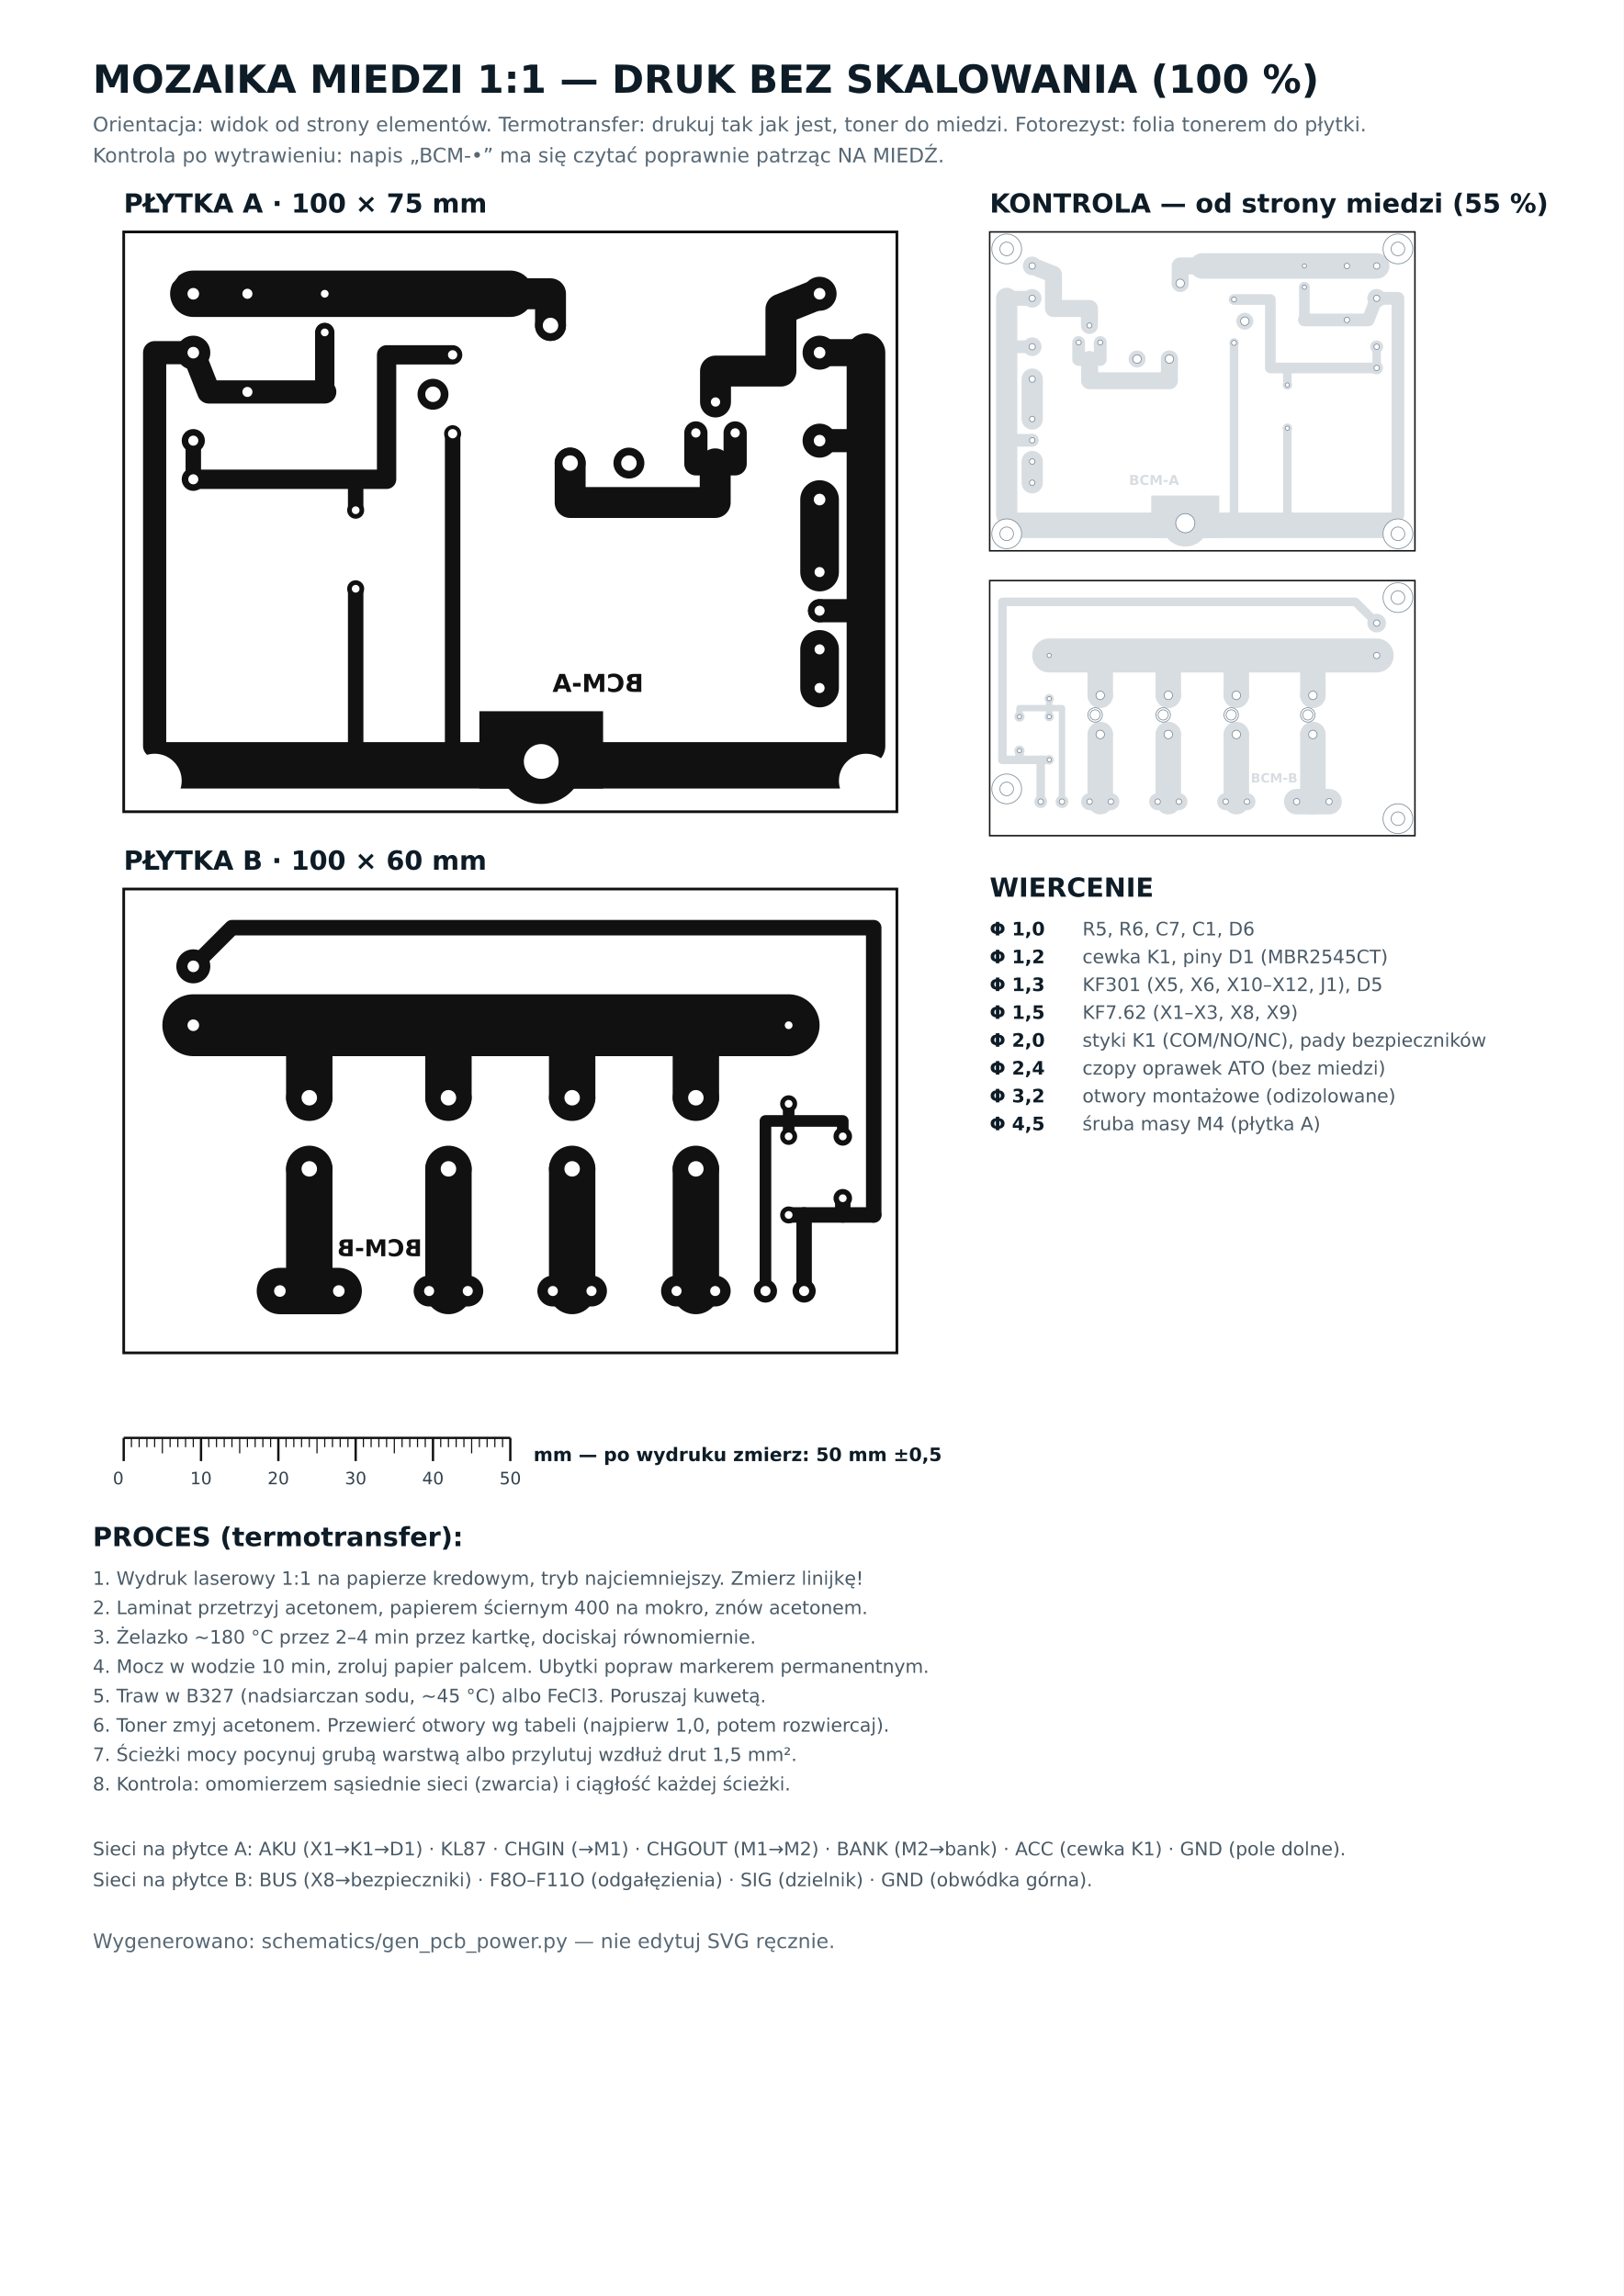
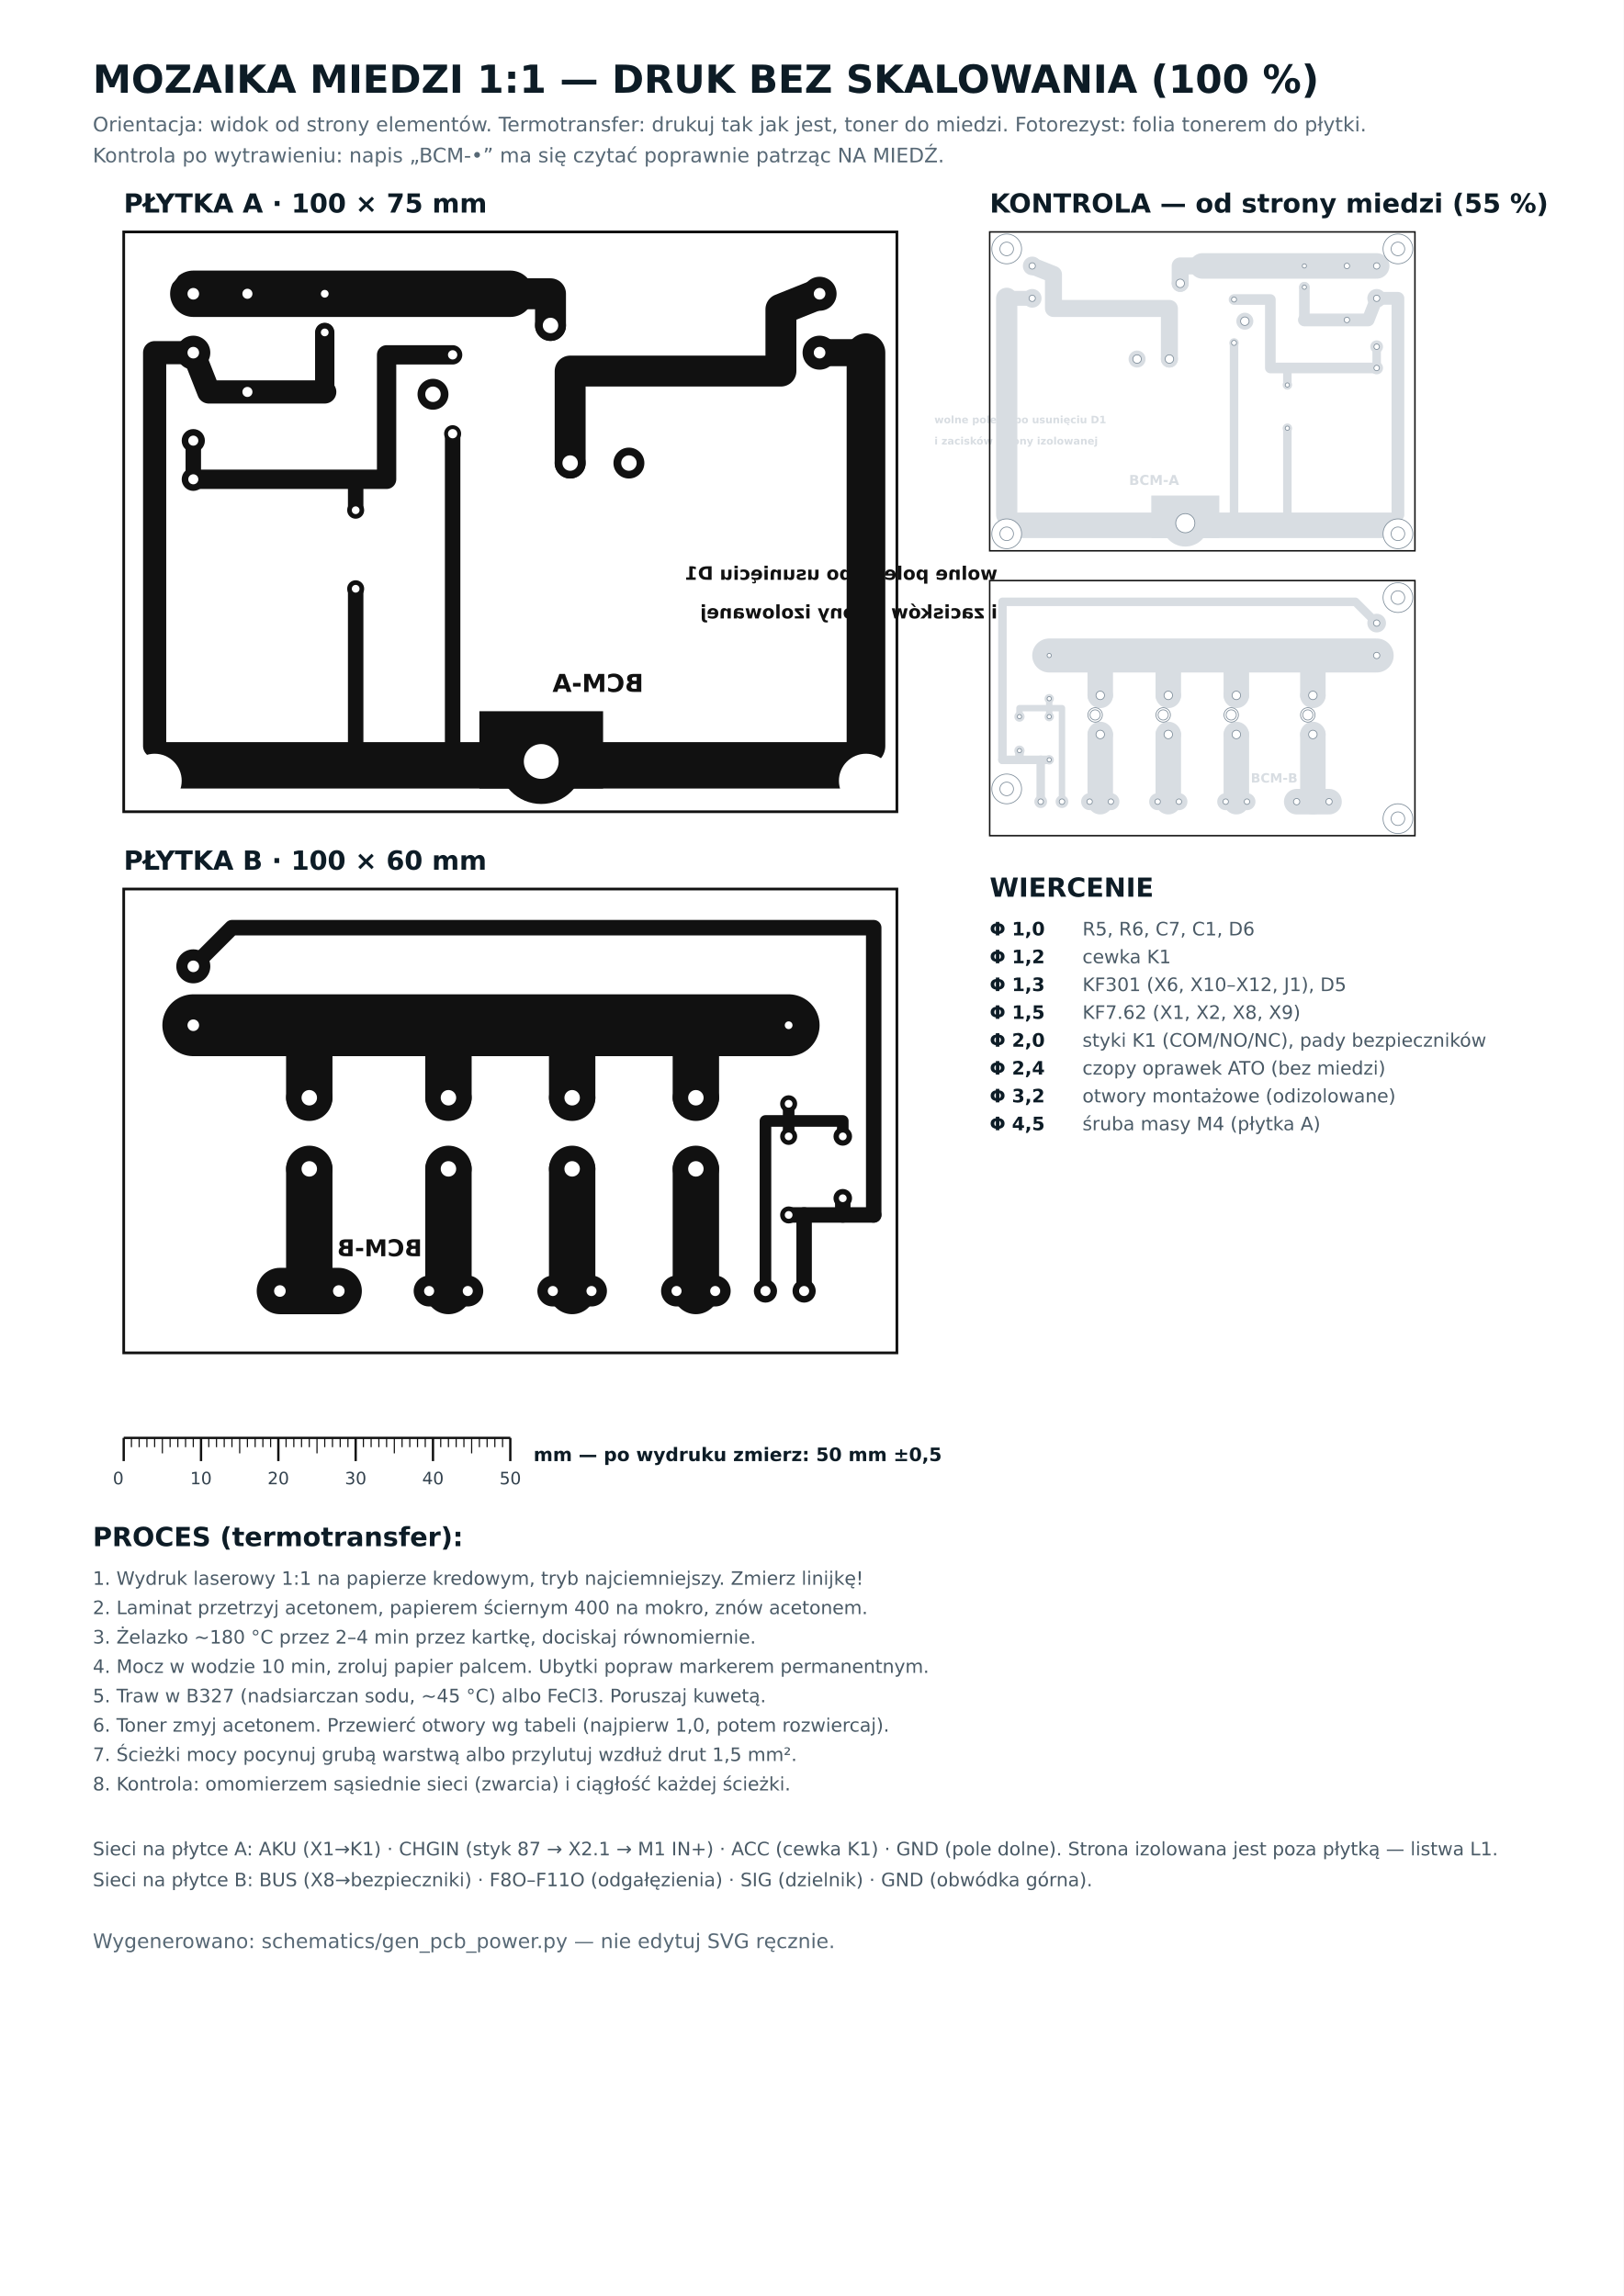
<svg xmlns="http://www.w3.org/2000/svg" width="210mm" height="297mm" viewBox="0 0 210 297" font-family="DejaVu Sans, Verdana, sans-serif">
  <style>
 .bg{fill:#ffffff}
 .cu{fill:#111111;stroke:none}
 .cuw{stroke:#111111;fill:none;stroke-linecap:round;stroke-linejoin:round}
 .drl{fill:#ffffff;stroke:none}
 .brd{fill:none;stroke:#111111;stroke-width:0.35}
 .brdg{fill:none;stroke:#98a6b0;stroke-width:0.3}
 .cul{fill:#d8dde2;stroke:none}
 .culw{stroke:#d8dde2;fill:none;stroke-linecap:round;stroke-linejoin:round}
 .drll{fill:#ffffff;stroke:#7d8c99;stroke-width:0.18}
 .sk{fill:none;stroke:#16242e;stroke-width:0.3}
 .ttl{font-size:5px;font-weight:bold;fill:#0d1c26}
 .sub{font-size:2.6px;fill:#576875}
 .h{font-size:3.4px;font-weight:bold;fill:#0d1c26}
 .l{font-size:2.2px;fill:#33424e}
 .lb{font-size:2.4px;font-weight:bold;fill:#0d1c26}
 .r{font-size:2.4px;font-weight:bold;fill:#a8321a}
 .re{font-size:2.4px;font-weight:bold;fill:#a8321a;text-anchor:end}
 .w{font-size:2.2px;fill:#2b4a8a;font-weight:bold}
 .we{font-size:2.2px;fill:#2b4a8a;font-weight:bold;text-anchor:end}
 .n{font-size:2.4px;fill:#4a5a66}
 .nb{font-size:2.6px;font-weight:bold;fill:#0d1c26}
 .ldr{stroke:#7d8c99;stroke-width:0.2;fill:none}
</style>
  <rect class="bg" x="0" y="0" width="210" height="297" />
  <text class="ttl" x="12" y="12">MOZAIKA MIEDZI 1:1 — DRUK BEZ SKALOWANIA (100 %)</text>
  <text class="sub" x="12" y="17">Orientacja: widok od strony elementów. Termotransfer: drukuj tak jak jest, toner do miedzi. Fotorezyst: folia tonerem do płytki.</text>
  <text class="sub" x="12" y="21">Kontrola po wytrawieniu: napis „BCM-•” ma się czytać poprawnie patrząc NA MIEDŹ.</text>
  <text class="h" x="16" y="27.5">PŁYTKA A · 100 × 75 mm</text>
  <g transform="translate(16,30)">
    <rect class="cu" x="3" y="66" width="94" height="6" />
    <rect class="cu" x="46" y="62" width="16" height="10" />
    <path class="cuw" stroke-width="6" d="M 9 8 L 50 8" />
    <path class="cuw" stroke-width="4" d="M 50 8 L 55.2 8 L 55.2 12.1" />
    <path class="cuw" stroke-width="3" d="M 9 15.62 L 11 20.7 L 26 20.7" />
    <path class="cuw" stroke-width="2.5" d="M 26 13 L 26 20.7" />
    <path class="cuw" stroke-width="3" d="M 9 15.62 L 4 15.62 L 4 66.5" />
    <path class="cuw" stroke-width="2" d="M 9 27 L 9 32" />
    <path class="cuw" stroke-width="2.5" d="M 9 32 L 34 32 L 34 15.9 L 42.54 15.9" />
    <path class="cuw" stroke-width="2" d="M 30 36 L 30 32" />
    <path class="cuw" stroke-width="2" d="M 30 46.16 L 30 66.5" />
    <path class="cuw" stroke-width="2" d="M 42.54 26.1 L 42.54 66.5" />
-     <path class="cuw" stroke-width="4" d="M 57.74 29.9 L 57.74 35 L 76.5 35 L 76.5 30" />
-     <path class="cuw" stroke-width="3" d="M 74 26 L 74 30 L 79.08 30 L 79.08 26" />
-     <path class="cuw" stroke-width="4" d="M 76.54 22 L 76.54 18 L 85 18 L 85 10 L 90 8" />
+     <path class="cuw" stroke-width="4" d="M 57.74 29.9 L 57.74 18 L 85 18 L 85 10 L 90 8" />
    <path class="cuw" stroke-width="3.5" d="M 90 15.62 L 96 15.62" />
    <path class="cuw" stroke-width="5" d="M 96 15.62 L 96 66.5" />
-     <path class="cuw" stroke-width="3" d="M 90 27 L 96 27" />
-     <path class="cuw" stroke-width="3" d="M 90 49 L 96 49" />
-     <path class="cuw" stroke-width="5" d="M 90 34.62 L 90 44" />
-     <path class="cuw" stroke-width="5" d="M 90 54 L 90 59" />
    <circle class="cu" cx="9" cy="8.0" r="2.2" />
    <circle class="cu" cx="9" cy="15.62" r="2.2" />
    <circle class="cu" cx="9" cy="27.0" r="1.5" />
    <circle class="cu" cx="9" cy="32.0" r="1.5" />
    <circle class="cu" cx="90" cy="8.0" r="2.2" />
    <circle class="cu" cx="90" cy="15.62" r="2.2" />
-     <circle class="cu" cx="90" cy="27.0" r="2.2" />
-     <circle class="cu" cx="90" cy="34.62" r="2.2" />
-     <circle class="cu" cx="90" cy="44.0" r="1.5" />
-     <circle class="cu" cx="90" cy="49.0" r="1.5" />
-     <circle class="cu" cx="90" cy="54.0" r="1.5" />
-     <circle class="cu" cx="90" cy="59.0" r="1.5" />
    <circle class="cu" cx="16" cy="8" r="1.4" />
    <circle class="cu" cx="16" cy="20.7" r="1.4" />
    <circle class="cu" cx="26" cy="8" r="1.2" />
    <circle class="cu" cx="26" cy="13" r="1.2" />
    <circle class="cu" cx="40" cy="21" r="2.0" />
    <circle class="cu" cx="42.54" cy="15.9" r="1.1" />
    <circle class="cu" cx="42.54" cy="26.1" r="1.1" />
    <circle class="cu" cx="55.2" cy="12.1" r="2.0" />
    <circle class="cu" cx="57.74" cy="29.9" r="2.0" />
    <circle class="cu" cx="65.34" cy="29.9" r="2.0" />
-     <circle class="cu" cx="74" cy="26" r="1.3" />
-     <circle class="cu" cx="76.54" cy="22" r="1.5" />
-     <circle class="cu" cx="79.08" cy="26" r="1.3" />
    <circle class="cu" cx="30" cy="36" r="1.1" />
    <circle class="cu" cx="30" cy="46.16" r="1.1" />
    <circle class="cu" cx="54" cy="68.5" r="5.5" />
    <circle class="drl" cx="4" cy="4" r="3.5" />
    <circle class="drl" cx="96" cy="4" r="3.5" />
    <circle class="drl" cx="4" cy="71" r="3.5" />
    <circle class="drl" cx="96" cy="71" r="3.5" />
    <g transform="translate(57,59.5) scale(-1,1)">
      <text x="-10.24" y="0" font-size="3.2" font-weight="bold" fill="#111">BCM-A</text>
    </g>
+     <g transform="translate(70,45) scale(-1,1)">
+       <text x="-43.008" y="0" font-size="2.4" font-weight="bold" fill="#111">wolne pole — po usunięciu D1</text>
+     </g>
+     <g transform="translate(70,50) scale(-1,1)">
+       <text x="-43.008" y="0" font-size="2.4" font-weight="bold" fill="#111">i zacisków strony izolowanej</text>
+     </g>
    <circle class="drl" cx="9" cy="8.0" r="0.75" />
    <circle class="drl" cx="9" cy="15.62" r="0.75" />
    <circle class="drl" cx="9" cy="27.0" r="0.65" />
    <circle class="drl" cx="9" cy="32.0" r="0.65" />
    <circle class="drl" cx="90" cy="8.0" r="0.75" />
    <circle class="drl" cx="90" cy="15.62" r="0.75" />
-     <circle class="drl" cx="90" cy="27.0" r="0.75" />
-     <circle class="drl" cx="90" cy="34.62" r="0.75" />
-     <circle class="drl" cx="90" cy="44.0" r="0.65" />
-     <circle class="drl" cx="90" cy="49.0" r="0.65" />
-     <circle class="drl" cx="90" cy="54.0" r="0.65" />
-     <circle class="drl" cx="90" cy="59.0" r="0.65" />
    <circle class="drl" cx="16" cy="8" r="0.65" />
    <circle class="drl" cx="16" cy="20.7" r="0.65" />
    <circle class="drl" cx="26" cy="8" r="0.5" />
    <circle class="drl" cx="26" cy="13" r="0.5" />
    <circle class="drl" cx="40" cy="21" r="1.0" />
    <circle class="drl" cx="42.54" cy="15.9" r="0.6" />
    <circle class="drl" cx="42.54" cy="26.1" r="0.6" />
    <circle class="drl" cx="55.2" cy="12.1" r="1.0" />
    <circle class="drl" cx="57.74" cy="29.9" r="1.0" />
    <circle class="drl" cx="65.34" cy="29.9" r="1.0" />
-     <circle class="drl" cx="74" cy="26" r="0.6" />
-     <circle class="drl" cx="76.54" cy="22" r="0.6" />
-     <circle class="drl" cx="79.08" cy="26" r="0.6" />
    <circle class="drl" cx="30" cy="36" r="0.5" />
    <circle class="drl" cx="30" cy="46.16" r="0.5" />
    <circle class="drl" cx="54" cy="68.5" r="2.25" />
    <circle class="drl" cx="4" cy="4" r="1.6" />
    <circle class="drl" cx="96" cy="4" r="1.6" />
    <circle class="drl" cx="4" cy="71" r="1.6" />
    <circle class="drl" cx="96" cy="71" r="1.6" />
    <rect class="brd" x="0" y="0" width="100" height="75" />
  </g>
  <text class="h" x="16" y="112.5">PŁYTKA B · 100 × 60 mm</text>
  <g transform="translate(16,115)">
    <path class="cuw" stroke-width="8" d="M 9 17.62 L 86 17.62" />
    <path class="cuw" stroke-width="6" d="M 24 17.62 L 24 27" />
    <path class="cuw" stroke-width="6" d="M 24 36.2 L 24 52" />
    <path class="cuw" stroke-width="6" d="M 42 17.62 L 42 27" />
    <path class="cuw" stroke-width="6" d="M 42 36.2 L 42 52" />
    <path class="cuw" stroke-width="6" d="M 58 17.62 L 58 27" />
    <path class="cuw" stroke-width="6" d="M 58 36.2 L 58 52" />
    <path class="cuw" stroke-width="6" d="M 74 17.62 L 74 27" />
    <path class="cuw" stroke-width="6" d="M 74 36.2 L 74 52" />
    <path class="cuw" stroke-width="6" d="M 20.2 52 L 27.8 52" />
    <path class="cuw" stroke-width="4" d="M 39.5 52 L 44.5 52" />
    <path class="cuw" stroke-width="4" d="M 55.5 52 L 60.5 52" />
    <path class="cuw" stroke-width="4" d="M 71.5 52 L 76.5 52" />
    <path class="cuw" stroke-width="1.5" d="M 86 27.78 L 86 32" />
    <path class="cuw" stroke-width="1.5" d="M 86 30 L 93 30 L 93 32" />
    <path class="cuw" stroke-width="1.5" d="M 86 30 L 83 30 L 83 52" />
    <path class="cuw" stroke-width="2" d="M 93 40 L 93 42.16" />
    <path class="cuw" stroke-width="2" d="M 86 42.16 L 97 42.16" />
    <path class="cuw" stroke-width="2" d="M 88 42.16 L 88 52" />
    <path class="cuw" stroke-width="2" d="M 9 10 L 14 5 L 97 5 L 97 42.16" />
    <circle class="cu" cx="9" cy="10.0" r="2.2" />
    <circle class="cu" cx="9" cy="17.62" r="2.2" />
    <rect class="cu" x="21.0" y="25.0" width="6.0" height="4.0" rx="2.0" />
    <rect class="cu" x="21.0" y="34.2" width="6.0" height="4.0" rx="2.0" />
    <rect class="cu" x="39.0" y="25.0" width="6.0" height="4.0" rx="2.0" />
    <rect class="cu" x="39.0" y="34.2" width="6.0" height="4.0" rx="2.0" />
    <rect class="cu" x="55.0" y="25.0" width="6.0" height="4.0" rx="2.0" />
    <rect class="cu" x="55.0" y="34.2" width="6.0" height="4.0" rx="2.0" />
    <rect class="cu" x="71.0" y="25.0" width="6.0" height="4.0" rx="2.0" />
    <rect class="cu" x="71.0" y="34.2" width="6.0" height="4.0" rx="2.0" />
    <circle class="cu" cx="20.2" cy="52" r="2.2" />
    <circle class="cu" cx="27.82" cy="52" r="2.2" />
    <circle class="cu" cx="39.5" cy="52" r="1.5" />
    <circle class="cu" cx="44.5" cy="52" r="1.5" />
    <circle class="cu" cx="55.5" cy="52" r="1.5" />
    <circle class="cu" cx="60.5" cy="52" r="1.5" />
    <circle class="cu" cx="71.5" cy="52" r="1.5" />
    <circle class="cu" cx="76.5" cy="52" r="1.5" />
    <circle class="cu" cx="83.0" cy="52" r="1.5" />
    <circle class="cu" cx="88.0" cy="52" r="1.5" />
    <circle class="cu" cx="86" cy="17.62" r="1.1" />
    <circle class="cu" cx="86" cy="27.78" r="1.1" />
    <circle class="cu" cx="86" cy="32" r="1.1" />
    <circle class="cu" cx="86" cy="42.16" r="1.1" />
    <circle class="cu" cx="93" cy="32" r="1.2" />
    <circle class="cu" cx="93" cy="40" r="1.2" />
    <circle class="drl" cx="25.2" cy="31.6" r="1.7" />
    <circle class="drl" cx="43.2" cy="31.6" r="1.7" />
    <circle class="drl" cx="59.2" cy="31.6" r="1.7" />
    <circle class="drl" cx="75.2" cy="31.6" r="1.7" />
    <circle class="drl" cx="4" cy="4" r="3.5" />
    <circle class="drl" cx="4" cy="56" r="3.5" />
    <circle class="drl" cx="96" cy="49" r="3.5" />
    <g transform="translate(29,47.5) scale(-1,1)">
      <text x="-9.6" y="0" font-size="3.0" font-weight="bold" fill="#111">BCM-B</text>
    </g>
    <circle class="drl" cx="9" cy="10.0" r="0.75" />
    <circle class="drl" cx="9" cy="17.62" r="0.75" />
    <circle class="drl" cx="24" cy="27" r="1.0" />
    <circle class="drl" cx="24" cy="36.2" r="1.0" />
    <circle class="drl" cx="42" cy="27" r="1.0" />
    <circle class="drl" cx="42" cy="36.2" r="1.0" />
    <circle class="drl" cx="58" cy="27" r="1.0" />
    <circle class="drl" cx="58" cy="36.2" r="1.0" />
    <circle class="drl" cx="74" cy="27" r="1.0" />
    <circle class="drl" cx="74" cy="36.2" r="1.0" />
    <circle class="drl" cx="20.2" cy="52" r="0.75" />
    <circle class="drl" cx="27.82" cy="52" r="0.75" />
    <circle class="drl" cx="39.5" cy="52" r="0.65" />
    <circle class="drl" cx="44.5" cy="52" r="0.65" />
    <circle class="drl" cx="55.5" cy="52" r="0.65" />
    <circle class="drl" cx="60.5" cy="52" r="0.65" />
    <circle class="drl" cx="71.5" cy="52" r="0.65" />
    <circle class="drl" cx="76.5" cy="52" r="0.65" />
    <circle class="drl" cx="83.0" cy="52" r="0.65" />
    <circle class="drl" cx="88.0" cy="52" r="0.65" />
    <circle class="drl" cx="86" cy="17.62" r="0.5" />
    <circle class="drl" cx="86" cy="27.78" r="0.5" />
    <circle class="drl" cx="86" cy="32" r="0.5" />
    <circle class="drl" cx="86" cy="42.16" r="0.5" />
    <circle class="drl" cx="93" cy="32" r="0.5" />
    <circle class="drl" cx="93" cy="40" r="0.5" />
    <circle class="drl" cx="25.2" cy="31.6" r="1.2" />
    <circle class="drl" cx="43.2" cy="31.6" r="1.2" />
    <circle class="drl" cx="59.2" cy="31.6" r="1.2" />
    <circle class="drl" cx="75.2" cy="31.6" r="1.2" />
    <circle class="drl" cx="4" cy="4" r="1.6" />
    <circle class="drl" cx="4" cy="56" r="1.6" />
    <circle class="drl" cx="96" cy="49" r="1.6" />
    <rect class="brd" x="0" y="0" width="100" height="60" />
  </g>
  <text class="h" x="128" y="27.5">KONTROLA — od strony miedzi (55 %)</text>
  <g transform="translate(128,30) scale(0.55)">
    <g transform="translate(100,0) scale(-1,1)">
      <rect class="cul" x="3" y="66" width="94" height="6" />
      <rect class="cul" x="46" y="62" width="16" height="10" />
      <path class="culw" stroke-width="6" d="M 9 8 L 50 8" />
      <path class="culw" stroke-width="4" d="M 50 8 L 55.2 8 L 55.2 12.1" />
      <path class="culw" stroke-width="3" d="M 9 15.62 L 11 20.7 L 26 20.7" />
      <path class="culw" stroke-width="2.5" d="M 26 13 L 26 20.7" />
      <path class="culw" stroke-width="3" d="M 9 15.62 L 4 15.62 L 4 66.5" />
      <path class="culw" stroke-width="2" d="M 9 27 L 9 32" />
      <path class="culw" stroke-width="2.5" d="M 9 32 L 34 32 L 34 15.9 L 42.54 15.9" />
      <path class="culw" stroke-width="2" d="M 30 36 L 30 32" />
      <path class="culw" stroke-width="2" d="M 30 46.16 L 30 66.5" />
      <path class="culw" stroke-width="2" d="M 42.54 26.1 L 42.54 66.5" />
-       <path class="culw" stroke-width="4" d="M 57.74 29.9 L 57.74 35 L 76.5 35 L 76.5 30" />
-       <path class="culw" stroke-width="3" d="M 74 26 L 74 30 L 79.08 30 L 79.08 26" />
-       <path class="culw" stroke-width="4" d="M 76.54 22 L 76.54 18 L 85 18 L 85 10 L 90 8" />
+       <path class="culw" stroke-width="4" d="M 57.74 29.9 L 57.74 18 L 85 18 L 85 10 L 90 8" />
      <path class="culw" stroke-width="3.5" d="M 90 15.62 L 96 15.62" />
      <path class="culw" stroke-width="5" d="M 96 15.62 L 96 66.5" />
-       <path class="culw" stroke-width="3" d="M 90 27 L 96 27" />
-       <path class="culw" stroke-width="3" d="M 90 49 L 96 49" />
-       <path class="culw" stroke-width="5" d="M 90 34.62 L 90 44" />
-       <path class="culw" stroke-width="5" d="M 90 54 L 90 59" />
      <circle class="cul" cx="9" cy="8.0" r="2.2" />
      <circle class="cul" cx="9" cy="15.62" r="2.2" />
      <circle class="cul" cx="9" cy="27.0" r="1.5" />
      <circle class="cul" cx="9" cy="32.0" r="1.5" />
      <circle class="cul" cx="90" cy="8.0" r="2.2" />
      <circle class="cul" cx="90" cy="15.62" r="2.2" />
-       <circle class="cul" cx="90" cy="27.0" r="2.2" />
-       <circle class="cul" cx="90" cy="34.62" r="2.2" />
-       <circle class="cul" cx="90" cy="44.0" r="1.5" />
-       <circle class="cul" cx="90" cy="49.0" r="1.5" />
-       <circle class="cul" cx="90" cy="54.0" r="1.5" />
-       <circle class="cul" cx="90" cy="59.0" r="1.5" />
      <circle class="cul" cx="16" cy="8" r="1.4" />
      <circle class="cul" cx="16" cy="20.7" r="1.4" />
      <circle class="cul" cx="26" cy="8" r="1.2" />
      <circle class="cul" cx="26" cy="13" r="1.2" />
      <circle class="cul" cx="40" cy="21" r="2.0" />
      <circle class="cul" cx="42.54" cy="15.9" r="1.1" />
      <circle class="cul" cx="42.54" cy="26.1" r="1.1" />
      <circle class="cul" cx="55.2" cy="12.1" r="2.0" />
      <circle class="cul" cx="57.74" cy="29.9" r="2.0" />
      <circle class="cul" cx="65.34" cy="29.9" r="2.0" />
-       <circle class="cul" cx="74" cy="26" r="1.3" />
-       <circle class="cul" cx="76.54" cy="22" r="1.5" />
-       <circle class="cul" cx="79.08" cy="26" r="1.3" />
      <circle class="cul" cx="30" cy="36" r="1.1" />
      <circle class="cul" cx="30" cy="46.16" r="1.1" />
      <circle class="cul" cx="54" cy="68.5" r="5.5" />
      <circle class="drll" cx="4" cy="4" r="3.5" />
      <circle class="drll" cx="96" cy="4" r="3.5" />
      <circle class="drll" cx="4" cy="71" r="3.5" />
      <circle class="drll" cx="96" cy="71" r="3.5" />
      <g transform="translate(57,59.5) scale(-1,1)">
        <text x="-10.24" y="0" font-size="3.2" font-weight="bold" fill="#d8dde2">BCM-A</text>
      </g>
+       <g transform="translate(70,45) scale(-1,1)">
+         <text x="-43.008" y="0" font-size="2.4" font-weight="bold" fill="#d8dde2">wolne pole — po usunięciu D1</text>
+       </g>
+       <g transform="translate(70,50) scale(-1,1)">
+         <text x="-43.008" y="0" font-size="2.4" font-weight="bold" fill="#d8dde2">i zacisków strony izolowanej</text>
+       </g>
      <circle class="drll" cx="9" cy="8.0" r="0.75" />
      <circle class="drll" cx="9" cy="15.62" r="0.75" />
      <circle class="drll" cx="9" cy="27.0" r="0.65" />
      <circle class="drll" cx="9" cy="32.0" r="0.65" />
      <circle class="drll" cx="90" cy="8.0" r="0.75" />
      <circle class="drll" cx="90" cy="15.62" r="0.75" />
-       <circle class="drll" cx="90" cy="27.0" r="0.75" />
-       <circle class="drll" cx="90" cy="34.62" r="0.75" />
-       <circle class="drll" cx="90" cy="44.0" r="0.65" />
-       <circle class="drll" cx="90" cy="49.0" r="0.65" />
-       <circle class="drll" cx="90" cy="54.0" r="0.65" />
-       <circle class="drll" cx="90" cy="59.0" r="0.65" />
      <circle class="drll" cx="16" cy="8" r="0.65" />
      <circle class="drll" cx="16" cy="20.7" r="0.65" />
      <circle class="drll" cx="26" cy="8" r="0.5" />
      <circle class="drll" cx="26" cy="13" r="0.5" />
      <circle class="drll" cx="40" cy="21" r="1.0" />
      <circle class="drll" cx="42.54" cy="15.9" r="0.6" />
      <circle class="drll" cx="42.54" cy="26.1" r="0.6" />
      <circle class="drll" cx="55.2" cy="12.1" r="1.0" />
      <circle class="drll" cx="57.74" cy="29.9" r="1.0" />
      <circle class="drll" cx="65.34" cy="29.9" r="1.0" />
-       <circle class="drll" cx="74" cy="26" r="0.6" />
-       <circle class="drll" cx="76.54" cy="22" r="0.6" />
-       <circle class="drll" cx="79.08" cy="26" r="0.6" />
      <circle class="drll" cx="30" cy="36" r="0.5" />
      <circle class="drll" cx="30" cy="46.16" r="0.5" />
      <circle class="drll" cx="54" cy="68.5" r="2.25" />
      <circle class="drll" cx="4" cy="4" r="1.6" />
      <circle class="drll" cx="96" cy="4" r="1.6" />
      <circle class="drll" cx="4" cy="71" r="1.6" />
      <circle class="drll" cx="96" cy="71" r="1.6" />
      <rect class="brd" x="0" y="0" width="100" height="75" />
    </g>
    <g transform="translate(100,82) scale(-1,1)">
      <path class="culw" stroke-width="8" d="M 9 17.62 L 86 17.62" />
      <path class="culw" stroke-width="6" d="M 24 17.62 L 24 27" />
      <path class="culw" stroke-width="6" d="M 24 36.2 L 24 52" />
      <path class="culw" stroke-width="6" d="M 42 17.62 L 42 27" />
      <path class="culw" stroke-width="6" d="M 42 36.2 L 42 52" />
      <path class="culw" stroke-width="6" d="M 58 17.62 L 58 27" />
      <path class="culw" stroke-width="6" d="M 58 36.2 L 58 52" />
      <path class="culw" stroke-width="6" d="M 74 17.62 L 74 27" />
      <path class="culw" stroke-width="6" d="M 74 36.2 L 74 52" />
      <path class="culw" stroke-width="6" d="M 20.2 52 L 27.8 52" />
      <path class="culw" stroke-width="4" d="M 39.5 52 L 44.5 52" />
      <path class="culw" stroke-width="4" d="M 55.5 52 L 60.5 52" />
      <path class="culw" stroke-width="4" d="M 71.5 52 L 76.5 52" />
      <path class="culw" stroke-width="1.5" d="M 86 27.78 L 86 32" />
      <path class="culw" stroke-width="1.5" d="M 86 30 L 93 30 L 93 32" />
      <path class="culw" stroke-width="1.5" d="M 86 30 L 83 30 L 83 52" />
      <path class="culw" stroke-width="2" d="M 93 40 L 93 42.16" />
      <path class="culw" stroke-width="2" d="M 86 42.16 L 97 42.16" />
      <path class="culw" stroke-width="2" d="M 88 42.16 L 88 52" />
      <path class="culw" stroke-width="2" d="M 9 10 L 14 5 L 97 5 L 97 42.16" />
      <circle class="cul" cx="9" cy="10.0" r="2.2" />
      <circle class="cul" cx="9" cy="17.62" r="2.2" />
      <rect class="cul" x="21.0" y="25.0" width="6.0" height="4.0" rx="2.0" />
      <rect class="cul" x="21.0" y="34.2" width="6.0" height="4.0" rx="2.0" />
      <rect class="cul" x="39.0" y="25.0" width="6.0" height="4.0" rx="2.0" />
      <rect class="cul" x="39.0" y="34.2" width="6.0" height="4.0" rx="2.0" />
      <rect class="cul" x="55.0" y="25.0" width="6.0" height="4.0" rx="2.0" />
      <rect class="cul" x="55.0" y="34.2" width="6.0" height="4.0" rx="2.0" />
      <rect class="cul" x="71.0" y="25.0" width="6.0" height="4.0" rx="2.0" />
      <rect class="cul" x="71.0" y="34.2" width="6.0" height="4.0" rx="2.0" />
      <circle class="cul" cx="20.2" cy="52" r="2.2" />
      <circle class="cul" cx="27.82" cy="52" r="2.2" />
      <circle class="cul" cx="39.5" cy="52" r="1.5" />
      <circle class="cul" cx="44.5" cy="52" r="1.5" />
      <circle class="cul" cx="55.5" cy="52" r="1.5" />
      <circle class="cul" cx="60.5" cy="52" r="1.5" />
      <circle class="cul" cx="71.5" cy="52" r="1.5" />
      <circle class="cul" cx="76.5" cy="52" r="1.5" />
      <circle class="cul" cx="83.0" cy="52" r="1.5" />
      <circle class="cul" cx="88.0" cy="52" r="1.5" />
      <circle class="cul" cx="86" cy="17.62" r="1.1" />
      <circle class="cul" cx="86" cy="27.78" r="1.1" />
      <circle class="cul" cx="86" cy="32" r="1.1" />
      <circle class="cul" cx="86" cy="42.16" r="1.1" />
      <circle class="cul" cx="93" cy="32" r="1.2" />
      <circle class="cul" cx="93" cy="40" r="1.2" />
      <circle class="drll" cx="25.2" cy="31.6" r="1.7" />
      <circle class="drll" cx="43.2" cy="31.6" r="1.7" />
      <circle class="drll" cx="59.2" cy="31.6" r="1.7" />
      <circle class="drll" cx="75.2" cy="31.6" r="1.7" />
      <circle class="drll" cx="4" cy="4" r="3.5" />
      <circle class="drll" cx="4" cy="56" r="3.5" />
      <circle class="drll" cx="96" cy="49" r="3.5" />
      <g transform="translate(29,47.5) scale(-1,1)">
        <text x="-9.6" y="0" font-size="3.0" font-weight="bold" fill="#d8dde2">BCM-B</text>
      </g>
      <circle class="drll" cx="9" cy="10.0" r="0.75" />
      <circle class="drll" cx="9" cy="17.62" r="0.75" />
      <circle class="drll" cx="24" cy="27" r="1.0" />
      <circle class="drll" cx="24" cy="36.2" r="1.0" />
      <circle class="drll" cx="42" cy="27" r="1.0" />
      <circle class="drll" cx="42" cy="36.2" r="1.0" />
      <circle class="drll" cx="58" cy="27" r="1.0" />
      <circle class="drll" cx="58" cy="36.2" r="1.0" />
      <circle class="drll" cx="74" cy="27" r="1.0" />
      <circle class="drll" cx="74" cy="36.2" r="1.0" />
      <circle class="drll" cx="20.2" cy="52" r="0.75" />
      <circle class="drll" cx="27.82" cy="52" r="0.75" />
      <circle class="drll" cx="39.5" cy="52" r="0.65" />
      <circle class="drll" cx="44.5" cy="52" r="0.65" />
      <circle class="drll" cx="55.5" cy="52" r="0.65" />
      <circle class="drll" cx="60.5" cy="52" r="0.65" />
      <circle class="drll" cx="71.5" cy="52" r="0.65" />
      <circle class="drll" cx="76.5" cy="52" r="0.65" />
      <circle class="drll" cx="83.0" cy="52" r="0.65" />
      <circle class="drll" cx="88.0" cy="52" r="0.65" />
      <circle class="drll" cx="86" cy="17.62" r="0.5" />
      <circle class="drll" cx="86" cy="27.78" r="0.5" />
      <circle class="drll" cx="86" cy="32" r="0.5" />
      <circle class="drll" cx="86" cy="42.16" r="0.5" />
      <circle class="drll" cx="93" cy="32" r="0.5" />
      <circle class="drll" cx="93" cy="40" r="0.5" />
      <circle class="drll" cx="25.2" cy="31.6" r="1.2" />
      <circle class="drll" cx="43.2" cy="31.6" r="1.2" />
      <circle class="drll" cx="59.2" cy="31.6" r="1.2" />
      <circle class="drll" cx="75.2" cy="31.6" r="1.2" />
      <circle class="drll" cx="4" cy="4" r="1.6" />
      <circle class="drll" cx="4" cy="56" r="1.6" />
      <circle class="drll" cx="96" cy="49" r="1.6" />
      <rect class="brd" x="0" y="0" width="100" height="60" />
    </g>
  </g>
  <text class="h" x="128" y="116">WIERCENIE</text>
  <text class="lb" x="128" y="121.0">Φ 1,0</text>
  <text class="n" x="140" y="121.0">R5, R6, C7, C1, D6</text>
  <text class="lb" x="128" y="124.6">Φ 1,2</text>
-   <text class="n" x="140" y="124.6">cewka K1, piny D1 (MBR2545CT)</text>
+   <text class="n" x="140" y="124.6">cewka K1</text>
  <text class="lb" x="128" y="128.2">Φ 1,3</text>
-   <text class="n" x="140" y="128.2">KF301 (X5, X6, X10–X12, J1), D5</text>
+   <text class="n" x="140" y="128.2">KF301 (X6, X10–X12, J1), D5</text>
  <text class="lb" x="128" y="131.8">Φ 1,5</text>
-   <text class="n" x="140" y="131.8">KF7.62 (X1–X3, X8, X9)</text>
+   <text class="n" x="140" y="131.8">KF7.62 (X1, X2, X8, X9)</text>
  <text class="lb" x="128" y="135.4">Φ 2,0</text>
  <text class="n" x="140" y="135.4">styki K1 (COM/NO/NC), pady bezpieczników</text>
  <text class="lb" x="128" y="139.0">Φ 2,4</text>
  <text class="n" x="140" y="139.0">czopy oprawek ATO (bez miedzi)</text>
  <text class="lb" x="128" y="142.6">Φ 3,2</text>
  <text class="n" x="140" y="142.6">otwory montażowe (odizolowane)</text>
  <text class="lb" x="128" y="146.2">Φ 4,5</text>
  <text class="n" x="140" y="146.2">śruba masy M4 (płytka A)</text>
  <line x1="16" y1="186" x2="66" y2="186" stroke="#111" stroke-width="0.3" />
  <line x1="16" y1="186" x2="16" y2="189" stroke="#111" stroke-width="0.3" />
  <line x1="17" y1="186" x2="17" y2="187.2" stroke="#111" stroke-width="0.15" />
  <line x1="18" y1="186" x2="18" y2="187.2" stroke="#111" stroke-width="0.15" />
  <line x1="19" y1="186" x2="19" y2="187.2" stroke="#111" stroke-width="0.15" />
  <line x1="20" y1="186" x2="20" y2="187.2" stroke="#111" stroke-width="0.15" />
  <line x1="21" y1="186" x2="21" y2="188" stroke="#111" stroke-width="0.15" />
  <line x1="22" y1="186" x2="22" y2="187.2" stroke="#111" stroke-width="0.15" />
  <line x1="23" y1="186" x2="23" y2="187.2" stroke="#111" stroke-width="0.15" />
  <line x1="24" y1="186" x2="24" y2="187.2" stroke="#111" stroke-width="0.15" />
  <line x1="25" y1="186" x2="25" y2="187.2" stroke="#111" stroke-width="0.15" />
  <line x1="26" y1="186" x2="26" y2="189" stroke="#111" stroke-width="0.3" />
  <line x1="27" y1="186" x2="27" y2="187.2" stroke="#111" stroke-width="0.15" />
  <line x1="28" y1="186" x2="28" y2="187.2" stroke="#111" stroke-width="0.15" />
  <line x1="29" y1="186" x2="29" y2="187.2" stroke="#111" stroke-width="0.15" />
  <line x1="30" y1="186" x2="30" y2="187.2" stroke="#111" stroke-width="0.15" />
  <line x1="31" y1="186" x2="31" y2="188" stroke="#111" stroke-width="0.15" />
  <line x1="32" y1="186" x2="32" y2="187.2" stroke="#111" stroke-width="0.15" />
  <line x1="33" y1="186" x2="33" y2="187.2" stroke="#111" stroke-width="0.15" />
  <line x1="34" y1="186" x2="34" y2="187.2" stroke="#111" stroke-width="0.15" />
  <line x1="35" y1="186" x2="35" y2="187.2" stroke="#111" stroke-width="0.15" />
  <line x1="36" y1="186" x2="36" y2="189" stroke="#111" stroke-width="0.3" />
  <line x1="37" y1="186" x2="37" y2="187.2" stroke="#111" stroke-width="0.15" />
  <line x1="38" y1="186" x2="38" y2="187.2" stroke="#111" stroke-width="0.15" />
  <line x1="39" y1="186" x2="39" y2="187.2" stroke="#111" stroke-width="0.15" />
  <line x1="40" y1="186" x2="40" y2="187.2" stroke="#111" stroke-width="0.15" />
  <line x1="41" y1="186" x2="41" y2="188" stroke="#111" stroke-width="0.15" />
  <line x1="42" y1="186" x2="42" y2="187.2" stroke="#111" stroke-width="0.15" />
  <line x1="43" y1="186" x2="43" y2="187.2" stroke="#111" stroke-width="0.15" />
  <line x1="44" y1="186" x2="44" y2="187.2" stroke="#111" stroke-width="0.15" />
  <line x1="45" y1="186" x2="45" y2="187.2" stroke="#111" stroke-width="0.15" />
  <line x1="46" y1="186" x2="46" y2="189" stroke="#111" stroke-width="0.3" />
  <line x1="47" y1="186" x2="47" y2="187.2" stroke="#111" stroke-width="0.15" />
  <line x1="48" y1="186" x2="48" y2="187.2" stroke="#111" stroke-width="0.15" />
  <line x1="49" y1="186" x2="49" y2="187.2" stroke="#111" stroke-width="0.15" />
  <line x1="50" y1="186" x2="50" y2="187.2" stroke="#111" stroke-width="0.15" />
  <line x1="51" y1="186" x2="51" y2="188" stroke="#111" stroke-width="0.15" />
  <line x1="52" y1="186" x2="52" y2="187.2" stroke="#111" stroke-width="0.15" />
  <line x1="53" y1="186" x2="53" y2="187.2" stroke="#111" stroke-width="0.15" />
  <line x1="54" y1="186" x2="54" y2="187.2" stroke="#111" stroke-width="0.15" />
  <line x1="55" y1="186" x2="55" y2="187.2" stroke="#111" stroke-width="0.15" />
  <line x1="56" y1="186" x2="56" y2="189" stroke="#111" stroke-width="0.3" />
  <line x1="57" y1="186" x2="57" y2="187.2" stroke="#111" stroke-width="0.15" />
  <line x1="58" y1="186" x2="58" y2="187.2" stroke="#111" stroke-width="0.15" />
  <line x1="59" y1="186" x2="59" y2="187.2" stroke="#111" stroke-width="0.15" />
  <line x1="60" y1="186" x2="60" y2="187.2" stroke="#111" stroke-width="0.15" />
  <line x1="61" y1="186" x2="61" y2="188" stroke="#111" stroke-width="0.15" />
  <line x1="62" y1="186" x2="62" y2="187.2" stroke="#111" stroke-width="0.15" />
  <line x1="63" y1="186" x2="63" y2="187.2" stroke="#111" stroke-width="0.15" />
  <line x1="64" y1="186" x2="64" y2="187.2" stroke="#111" stroke-width="0.15" />
  <line x1="65" y1="186" x2="65" y2="187.2" stroke="#111" stroke-width="0.15" />
  <line x1="66" y1="186" x2="66" y2="189" stroke="#111" stroke-width="0.3" />
  <text class="l" x="14.6" y="192">0</text>
  <text class="l" x="24.6" y="192">10</text>
  <text class="l" x="34.6" y="192">20</text>
  <text class="l" x="44.6" y="192">30</text>
  <text class="l" x="54.6" y="192">40</text>
  <text class="l" x="64.6" y="192">50</text>
  <text class="lb" x="69" y="189">mm — po wydruku zmierz: 50 mm ±0,5</text>
  <text class="h" x="12" y="200">PROCES (termotransfer):</text>
  <text class="n" x="12" y="205.0">1. Wydruk laserowy 1:1 na papierze kredowym, tryb najciemniejszy. Zmierz linijkę!</text>
  <text class="n" x="12" y="208.8">2. Laminat przetrzyj acetonem, papierem ściernym 400 na mokro, znów acetonem.</text>
  <text class="n" x="12" y="212.6">3. Żelazko ~180 °C przez 2–4 min przez kartkę, dociskaj równomiernie.</text>
  <text class="n" x="12" y="216.4">4. Mocz w wodzie 10 min, zroluj papier palcem. Ubytki popraw markerem permanentnym.</text>
  <text class="n" x="12" y="220.2">5. Traw w B327 (nadsiarczan sodu, ~45 °C) albo FeCl3. Poruszaj kuwetą.</text>
  <text class="n" x="12" y="224.0">6. Toner zmyj acetonem. Przewierć otwory wg tabeli (najpierw 1,0, potem rozwiercaj).</text>
  <text class="n" x="12" y="227.8">7. Ścieżki mocy pocynuj grubą warstwą albo przylutuj wzdłuż drut 1,5 mm².</text>
  <text class="n" x="12" y="231.6">8. Kontrola: omomierzem sąsiednie sieci (zwarcia) i ciągłość każdej ścieżki.</text>
-   <text class="n" x="12" y="240">Sieci na płytce A: AKU (X1→K1→D1) · KL87 · CHGIN (→M1) · CHGOUT (M1→M2) · BANK (M2→bank) · ACC (cewka K1) · GND (pole dolne).</text>
+   <text class="n" x="12" y="240">Sieci na płytce A: AKU (X1→K1) · CHGIN (styk 87 → X2.1 → M1 IN+) · ACC (cewka K1) · GND (pole dolne). Strona izolowana jest poza płytką — listwa L1.</text>
  <text class="n" x="12" y="244">Sieci na płytce B: BUS (X8→bezpieczniki) · F8O–F11O (odgałęzienia) · SIG (dzielnik) · GND (obwódka górna).</text>
  <text class="sub" x="12" y="252">Wygenerowano: schematics/gen_pcb_power.py — nie edytuj SVG ręcznie.</text>
</svg>
